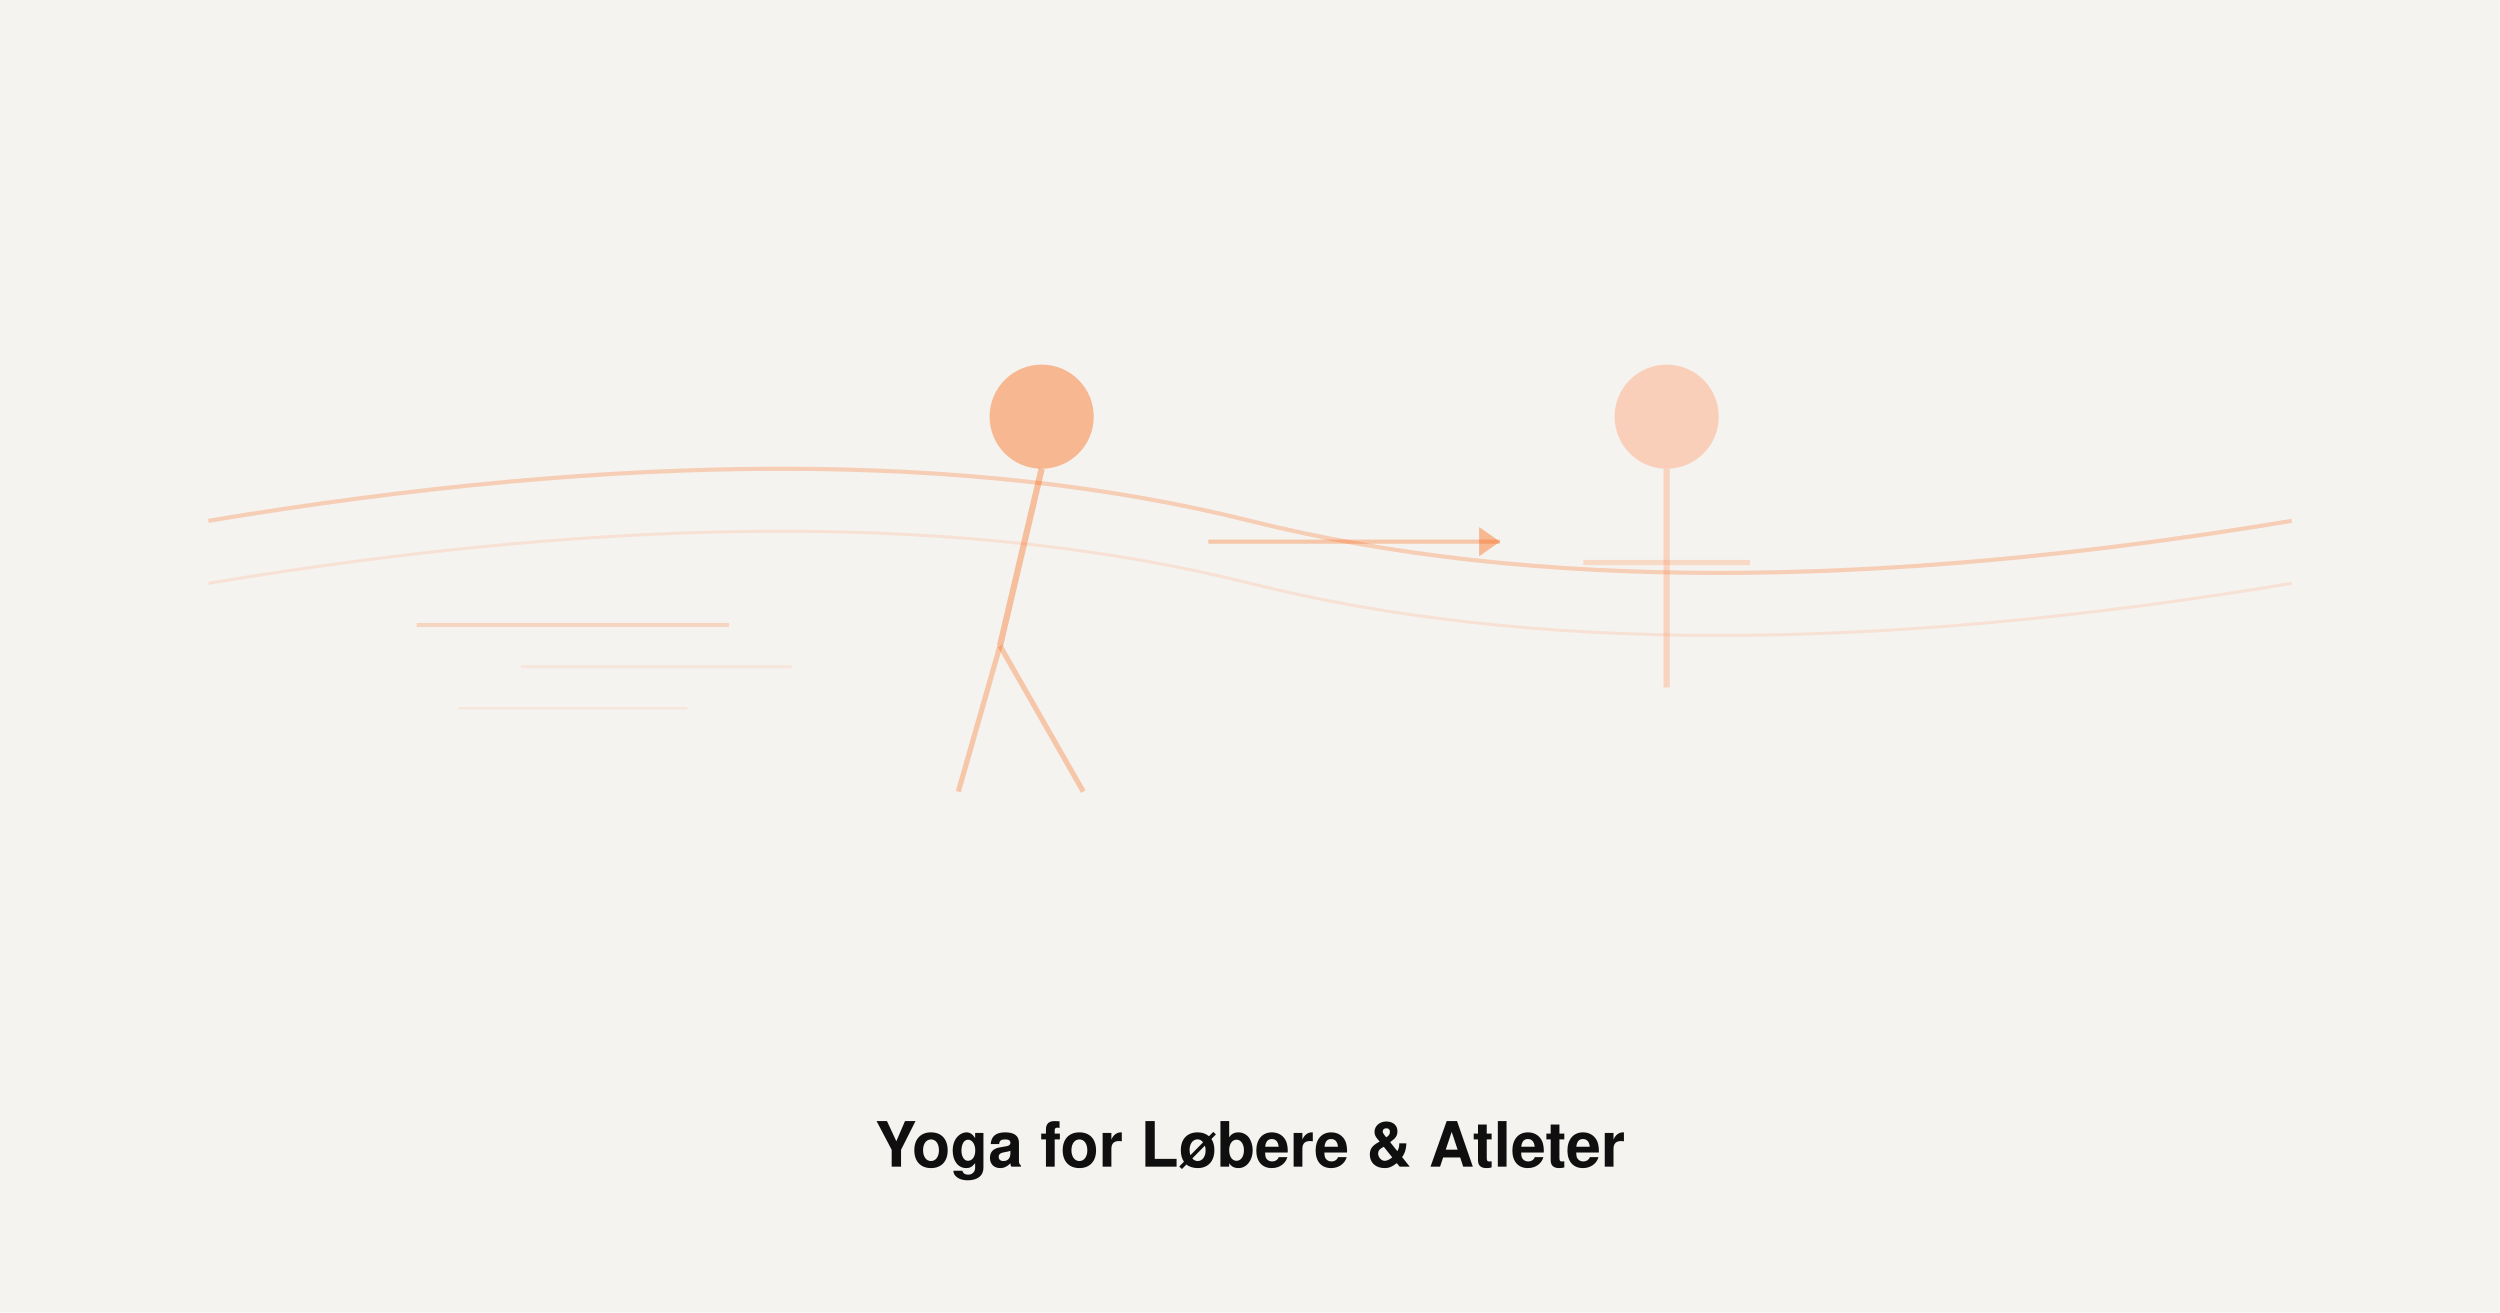
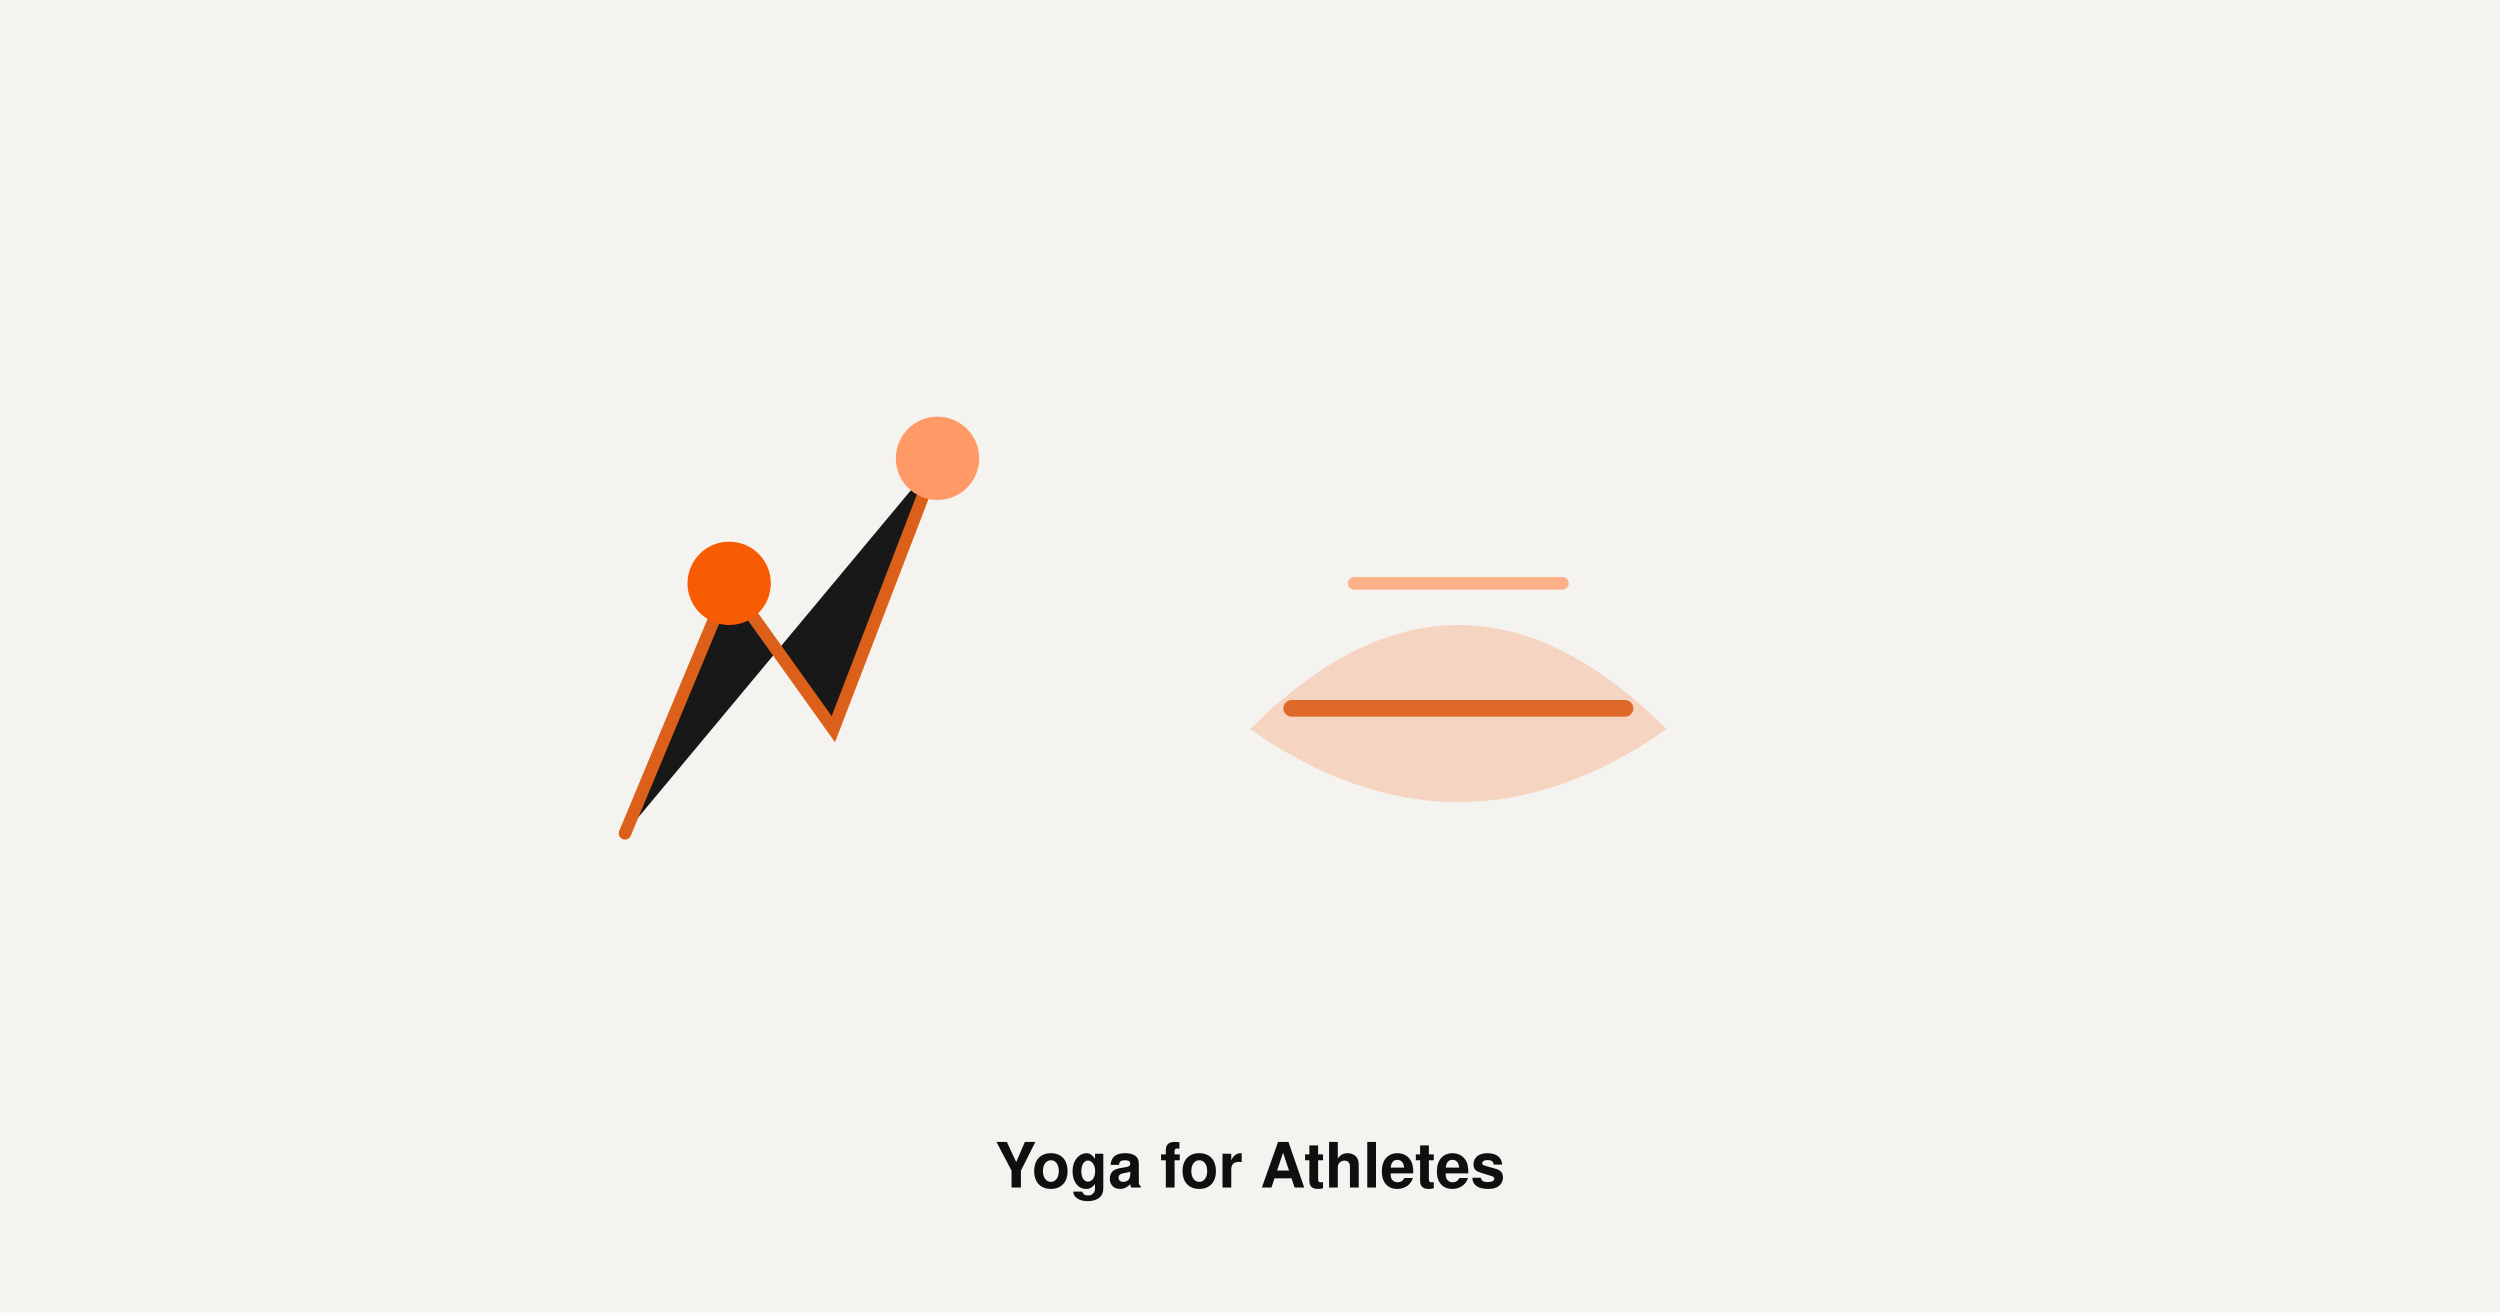
<svg xmlns="http://www.w3.org/2000/svg" viewBox="0 0 1200 630">
  <rect width="1200" height="630" fill="#f5f3f0" />
-   <defs>
-     <linearGradient id="runGrad" x1="0%" y1="0%" x2="100%" y2="0%">
-       <stop offset="0%" style="stop-color:#ff9966;stop-opacity:0.2" />
-       <stop offset="100%" style="stop-color:#f75c03;stop-opacity:0.6" />
-     </linearGradient>
-   </defs>
-   <path d="M 100 250 Q 400 200 600 250 T 1100 250" stroke="#f75c03" stroke-width="2" fill="none" opacity="0.25" />
-   <path d="M 100 280 Q 400 230 600 280 T 1100 280" stroke="#ff9966" stroke-width="1.5" fill="none" opacity="0.2" />
-   <line x1="200" y1="300" x2="350" y2="300" stroke="#f75c03" stroke-width="2" opacity="0.2" />
-   <line x1="250" y1="320" x2="380" y2="320" stroke="#ff9966" stroke-width="1.5" opacity="0.15" />
-   <line x1="220" y1="340" x2="330" y2="340" stroke="#f75c03" stroke-width="1" opacity="0.1" />
-   <circle cx="500" cy="200" r="25" fill="#f75c03" opacity="0.4" />
-   <line x1="500" y1="225" x2="480" y2="310" stroke="#f75c03" stroke-width="3" opacity="0.35" />
-   <line x1="480" y1="310" x2="460" y2="380" stroke="#f75c03" stroke-width="2.5" opacity="0.3" />
-   <line x1="480" y1="310" x2="520" y2="380" stroke="#f75c03" stroke-width="2.5" opacity="0.3" />
-   <circle cx="800" cy="200" r="25" fill="#ff9966" opacity="0.4" />
-   <line x1="800" y1="225" x2="800" y2="330" stroke="#ff9966" stroke-width="3" opacity="0.35" />
-   <line x1="760" y1="270" x2="840" y2="270" stroke="#ff9966" stroke-width="2.5" opacity="0.3" />
-   <line x1="580" y1="260" x2="720" y2="260" stroke="#f75c03" stroke-width="2" opacity="0.3" />
-   <polygon points="720,260 710,253 710,267" fill="#f75c03" opacity="0.4" />
-   <text x="600" y="560" font-family="Abacaxi, Helvetica, Arial, sans-serif" font-size="30" font-weight="bold" fill="#0f0f0f" text-anchor="middle">
-     Yoga for Løbere &amp; Atleter
+   <path d="M 300 400 L 350 280 L 400 350 L 450 220" stroke="#d94f02" stroke-width="6" opacity="0.9" stroke-linecap="round" />
+   <circle cx="350" cy="280" r="20" fill="#f75c03" />
+   <circle cx="450" cy="220" r="20" fill="#ff9966" />
+   <path d="M 600 350 Q 700 250 800 350 Q 700 420 600 350" fill="#f75c03" opacity="0.2" />
+   <path d="M 620 340 L 780 340" stroke="#d94f02" stroke-width="8" opacity="0.8" stroke-linecap="round" />
+   <path d="M 650 280 L 750 280" stroke="#ff9966" stroke-width="6" opacity="0.75" stroke-linecap="round" />
+   <text x="600" y="570" font-family="Abacaxi, Helvetica, Arial, sans-serif" font-size="30" font-weight="bold" fill="#0f0f0f" text-anchor="middle">
+     Yoga for Athletes
  </text>
</svg>
